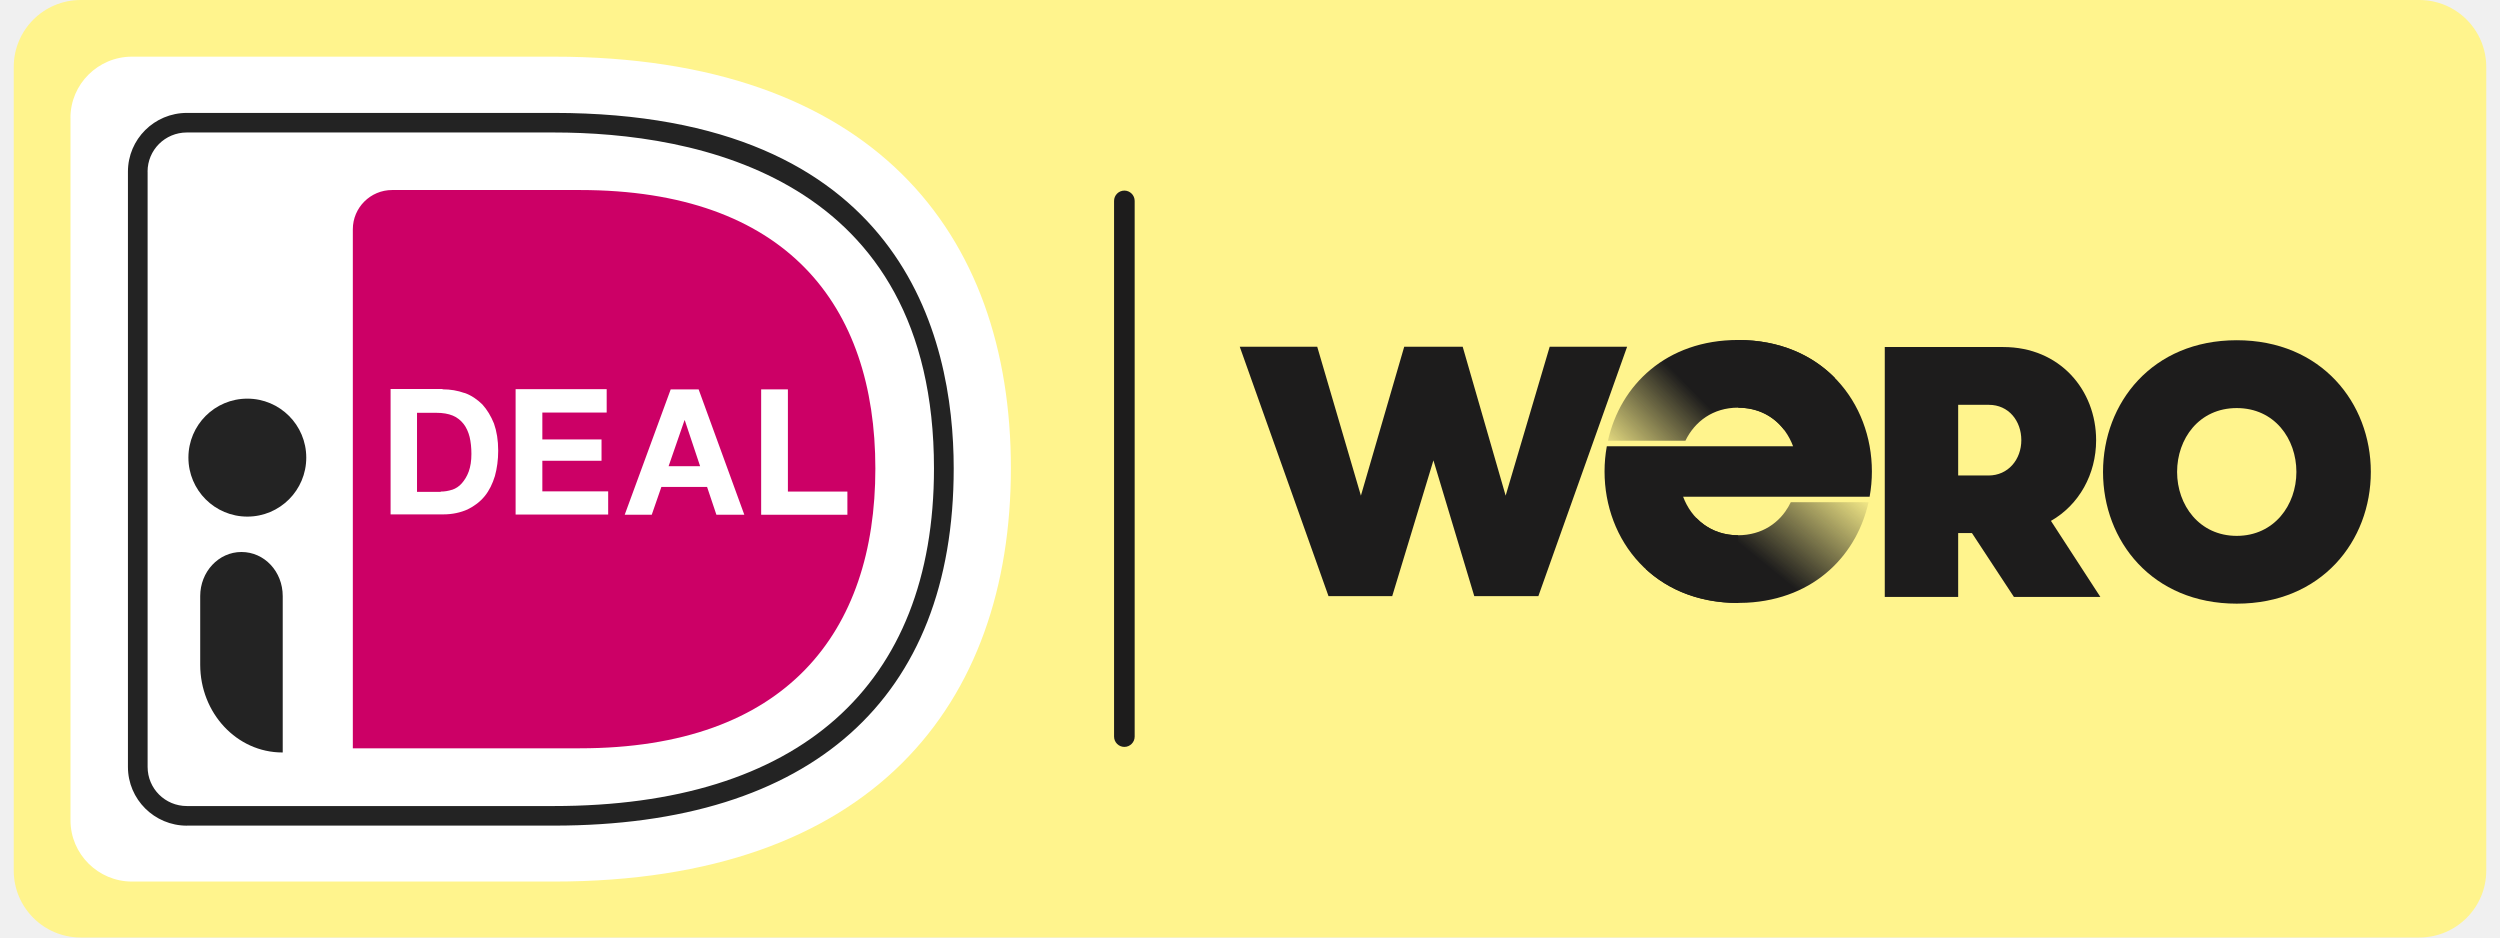
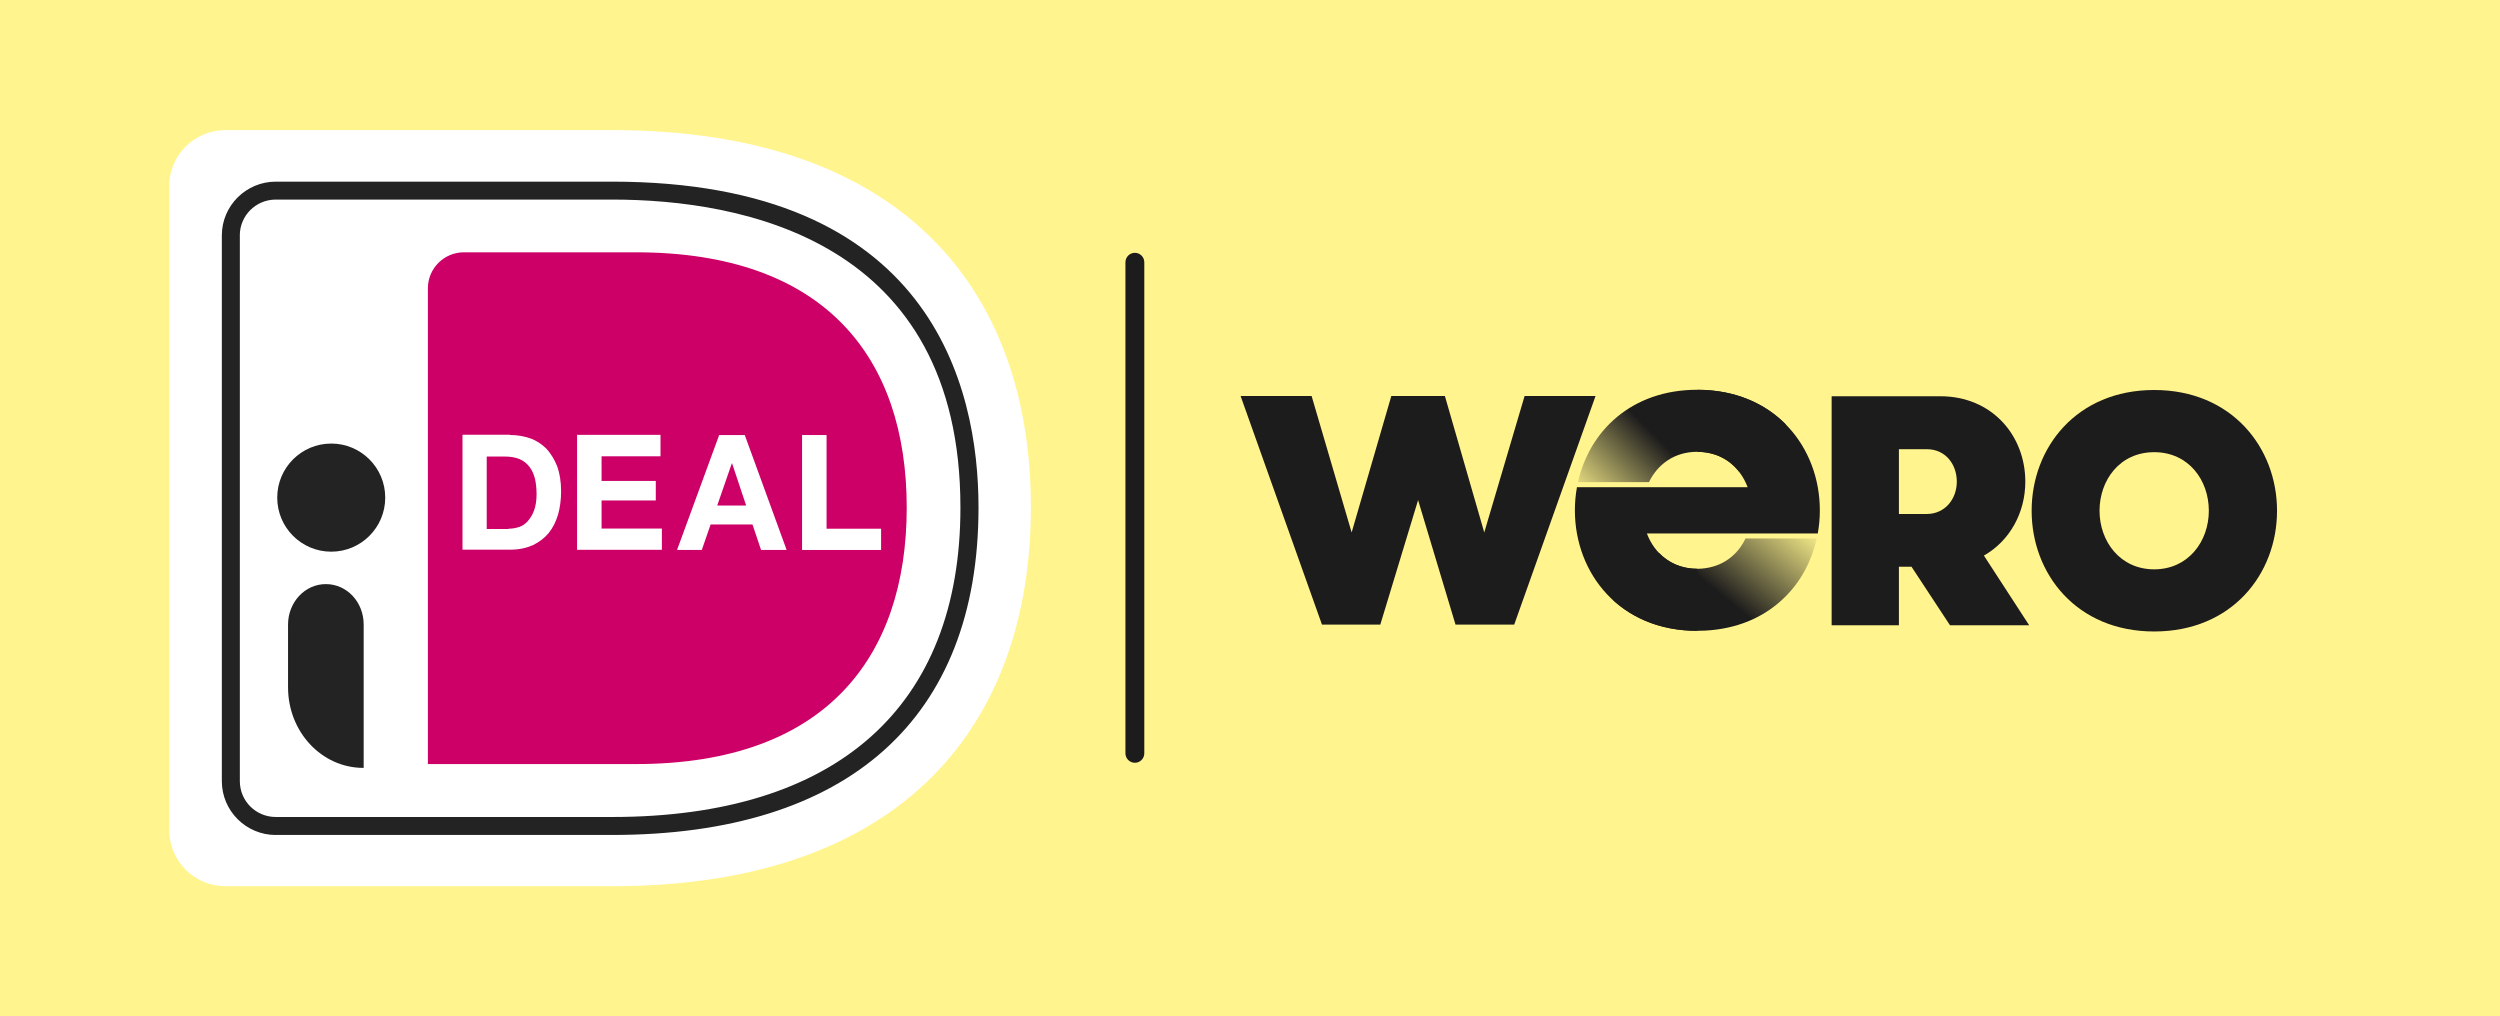
- <svg xmlns="http://www.w3.org/2000/svg" width="64" height="24" viewBox="0 0 480 182" fill="none">
+ <svg xmlns="http://www.w3.org/2000/svg" width="64" height="26" viewBox="0 7 64 26" fill="none">
+   <rect width="64" height="40" rx="3" fill="#FFF48D" />
+   <g clip-path="url(#clip0_13222_1481)">
+     <path d="M59.429 9H4.571C3.703 9 3 9.704 3 10.571V29.429C3 30.296 3.703 31 4.571 31H59.429C60.297 31 61 30.296 61 29.429V10.571C61 9.704 60.297 9 59.429 9Z" fill="#FFF48D" />
+     <path d="M4.332 11.764V28.252C4.332 29.042 4.98 29.687 5.773 29.687H15.668C23.149 29.687 26.391 25.518 26.391 19.987C26.391 14.455 23.148 10.33 15.667 10.33H5.772C4.979 10.33 4.33 10.975 4.33 11.764H4.332Z" fill="white" />
+     <path d="M10.954 14.377V26.56H16.28C21.115 26.56 23.212 23.84 23.212 19.995C23.212 16.15 21.114 13.459 16.28 13.459H11.876C11.365 13.459 10.954 13.875 10.954 14.378V14.377Z" fill="#CC0066" />
+     <path fill-rule="evenodd" clip-rule="evenodd" d="M7.062 28.375H15.667C21.713 28.375 25.05 25.397 25.05 19.994C25.05 16.88 23.832 11.65 15.667 11.65H7.062C6.299 11.65 5.679 12.266 5.679 13.028V26.998C5.679 27.758 6.299 28.376 7.062 28.376V28.375ZM6.139 13.028C6.139 12.519 6.55 12.109 7.061 12.109H15.666C18.995 12.109 24.587 13.135 24.587 19.994C24.587 25.102 21.416 27.915 15.666 27.915H7.062C6.551 27.915 6.14 27.507 6.14 26.997V13.028H6.139Z" fill="#232323" />
+     <path fill-rule="evenodd" clip-rule="evenodd" d="M13.574 18.223C13.412 18.165 13.243 18.136 13.059 18.136V18.129H11.84V21.071H13.074C13.293 21.071 13.482 21.027 13.645 20.955C13.807 20.875 13.941 20.773 14.048 20.643C14.154 20.512 14.232 20.353 14.287 20.172C14.337 19.99 14.364 19.794 14.364 19.577C14.364 19.33 14.329 19.12 14.265 18.939C14.195 18.765 14.103 18.612 13.991 18.489C13.871 18.373 13.737 18.279 13.575 18.221L13.574 18.223ZM13.285 20.492C13.194 20.521 13.109 20.535 13.017 20.535V20.543H12.46V18.687H12.911C13.065 18.687 13.192 18.709 13.299 18.752C13.405 18.796 13.489 18.868 13.552 18.948C13.615 19.028 13.665 19.137 13.694 19.253C13.722 19.369 13.736 19.507 13.736 19.652C13.736 19.819 13.714 19.949 13.673 20.065C13.631 20.181 13.574 20.268 13.511 20.341C13.448 20.413 13.37 20.464 13.285 20.493V20.492Z" fill="white" />
+     <path d="M16.909 18.137V18.681H15.4V19.312H16.788V19.812H15.4V20.531H16.944V21.075H14.773V18.132H16.909V18.14V18.137Z" fill="white" />
+     <path fill-rule="evenodd" clip-rule="evenodd" d="M20.138 21.079L19.066 18.137H18.411L17.332 21.079H17.966L18.192 20.427H19.264L19.483 21.079H20.139H20.138ZM18.741 18.861L19.101 19.941H18.361L18.735 18.861H18.742H18.741Z" fill="white" />
+     <path d="M21.16 18.136V20.535H22.556V21.079H20.533V18.137H21.16V18.136Z" fill="white" />
+     <path d="M8.48 21.123C9.243 21.123 9.862 20.504 9.862 19.739C9.862 18.974 9.243 18.355 8.48 18.355C7.716 18.355 7.097 18.974 7.097 19.739C7.097 20.504 7.716 21.123 8.48 21.123Z" fill="#232323" />
+     <path d="M9.303 26.658C8.232 26.658 7.374 25.733 7.374 24.597V22.988C7.374 22.42 7.803 21.953 8.342 21.953C8.881 21.953 9.31 22.413 9.31 22.988V26.658H9.303Z" fill="#232323" />
+     <path d="M52.01 20.075C52.01 18.458 53.16 16.984 55.147 16.984C57.133 16.984 58.292 18.459 58.292 20.075C58.292 21.691 57.142 23.166 55.147 23.166C53.16 23.166 52.01 21.691 52.01 20.075ZM56.546 20.075C56.546 19.295 56.032 18.576 55.147 18.576C54.261 18.576 53.748 19.297 53.748 20.075C53.748 20.854 54.27 21.575 55.147 21.575C56.024 21.575 56.546 20.855 56.546 20.075Z" fill="#1D1C1C" />
+     <path d="M50.788 21.223C51.45 20.846 51.848 20.126 51.848 19.33C51.848 18.149 50.995 17.144 49.671 17.144H46.89V23.007H48.612V21.509H48.935L49.92 23.007H51.947L50.788 21.223ZM49.324 20.158H48.612V18.5H49.332C49.796 18.5 50.094 18.877 50.094 19.329C50.094 19.781 49.787 20.158 49.324 20.158Z" fill="#1D1C1C" />
+     <path d="M39.03 17.137L37.997 20.631L36.989 17.137H35.618L34.602 20.631L33.577 17.137H31.759L33.842 22.989H35.336L36.303 19.803L37.261 22.989H38.764L40.846 17.137H39.029H39.03Z" fill="#1D1C1C" />
+     <path d="M43.453 21.561H43.449C42.805 21.561 42.353 21.171 42.16 20.656H46.535C46.57 20.463 46.588 20.265 46.588 20.064C46.588 18.452 45.441 16.98 43.453 16.979V18.568C44.1 18.569 44.547 18.958 44.739 19.472H40.37C40.335 19.665 40.317 19.863 40.317 20.064C40.317 21.678 41.465 23.15 43.448 23.15H43.451V21.561H43.453Z" fill="#1D1C1C" />
+     <path d="M43.449 23.149C43.517 23.149 43.583 23.146 43.648 23.144C44.051 23.123 44.417 23.041 44.743 22.91C45.069 22.778 45.356 22.595 45.599 22.375C45.843 22.155 46.043 21.898 46.199 21.614C46.34 21.355 46.444 21.076 46.51 20.784H44.686C44.649 20.862 44.605 20.937 44.556 21.006C44.488 21.101 44.408 21.187 44.318 21.261C44.227 21.336 44.126 21.398 44.014 21.447C43.903 21.495 43.781 21.529 43.65 21.547C43.586 21.556 43.519 21.561 43.45 21.561C43.041 21.561 42.708 21.402 42.47 21.154L41.285 22.353C41.812 22.841 42.543 23.148 43.449 23.148V23.149Z" fill="url(#paint0_linear_13222_1481)" />
+     <path d="M43.449 16.978C41.767 16.978 40.685 18.037 40.397 19.342H42.214C42.431 18.893 42.859 18.566 43.449 18.566C43.919 18.566 44.284 18.77 44.522 19.076L45.718 17.866C45.184 17.325 44.416 16.978 43.45 16.978H43.449Z" fill="url(#paint1_linear_13222_1481)" />
+     <path d="M29.053 26.527C28.92 26.527 28.811 26.419 28.811 26.286V13.714C28.811 13.581 28.92 13.472 29.053 13.472C29.186 13.472 29.294 13.581 29.294 13.714V26.286C29.294 26.419 29.186 26.527 29.053 26.527Z" fill="#1D1C1C" />
+   </g>
  <defs>
-     <style>
-         .cls-1 {
-           fill: url(#linear-gradient);
-         }
-         .cls-1, .cls-2, .cls-3, .cls-4, .cls-5, .cls-6, .cls-7, .cls-8, .cls-9 {
-           stroke-width: 0px;
-         }
-         .cls-2, .cls-3 {
-           fill-rule: evenodd;
-         }
-         .cls-2, .cls-6 {
-           fill: #232323;
-         }
-         .cls-3, .cls-8 {
-           fill: #fff;
-         }
-         .cls-4 {
-           fill: url(#linear-gradient-2);
-         }
-         .cls-5 {
-           fill: #1d1c1c;
-         }
-         .cls-7 {
-           fill: #c06;
-         }
-         .cls-9 {
-           fill: #fff48d;
-         }
-       </style>
-     <linearGradient id="linear-gradient" x1="352.72" y1="95.3" x2="330.2" y2="67.73" gradientTransform="translate(0 184) scale(1 -1)" gradientUnits="userSpaceOnUse">
-       <stop offset=".02" stop-color="#1d1c1c" stop-opacity="0" />
-       <stop offset=".68" stop-color="#1d1c1c" />
+     <linearGradient id="paint0_linear_13222_1481" x1="45.62" y1="19.722" x2="42.898" y2="23.053" gradientUnits="userSpaceOnUse">
+       <stop offset="0.02" stop-color="#1D1C1C" stop-opacity="0" />
+       <stop offset="0.68" stop-color="#1D1C1C" />
    </linearGradient>
-     <linearGradient id="linear-gradient-2" x1="313.44" y1="89.45" x2="336.52" y2="112.26" gradientTransform="translate(0 184) scale(1 -1)" gradientUnits="userSpaceOnUse">
-       <stop offset=".02" stop-color="#1d1c1c" stop-opacity="0" />
-       <stop offset=".68" stop-color="#1d1c1c" />
+     <linearGradient id="paint1_linear_13222_1481" x1="40.874" y1="20.429" x2="43.664" y2="17.673" gradientUnits="userSpaceOnUse">
+       <stop offset="0.02" stop-color="#1D1C1C" stop-opacity="0" />
+       <stop offset="0.68" stop-color="#1D1C1C" />
    </linearGradient>
+     <clipPath id="clip0_13222_1481">
+       <rect width="58" height="22" fill="white" transform="translate(3 9)" />
+     </clipPath>
  </defs>
-   <rect class="cls-9" x="0" width="480" height="182" rx="13" ry="13" />
-   <g>
-     <path class="cls-8" d="M11.02,22.87v136.4c0,6.53,5.37,11.87,11.93,11.87h81.89c61.91,0,88.74-34.49,88.74-80.25S166.74,11,104.83,11H22.94c-6.56,0-11.93,5.34-11.93,11.87Z" />
-     <path class="cls-7" d="M65.83,44.48v100.79h44.07c40.02,0,57.37-22.5,57.37-54.31s-17.36-54.07-57.37-54.07h-36.44c-4.23,0-7.63,3.44-7.63,7.6Z" />
-     <path class="cls-2" d="M33.62,160.28h71.21c50.04,0,77.65-24.63,77.65-69.33,0-25.76-10.08-69.03-77.65-69.03H33.62c-6.32,0-11.45,5.1-11.45,11.4v115.57c0,6.29,5.13,11.4,11.45,11.4ZM25.98,33.32c0-4.21,3.4-7.6,7.63-7.6h71.21c27.55,0,73.83,8.49,73.83,65.23,0,42.26-26.24,65.53-73.83,65.53H33.62c-4.23,0-7.63-3.38-7.63-7.6V33.32Z" />
-     <path class="cls-3" d="M87.51,76.3c-1.34-.48-2.74-.72-4.26-.72v-.06h-10.09v24.34h10.21c1.81,0,3.38-.36,4.73-.96,1.34-.66,2.45-1.5,3.33-2.58.88-1.08,1.52-2.4,1.98-3.9.41-1.5.64-3.12.64-4.92,0-2.04-.29-3.78-.82-5.28-.58-1.44-1.34-2.7-2.27-3.72-.99-.96-2.1-1.74-3.44-2.22ZM85.12,95.07c-.76.24-1.46.36-2.22.36v.06h-4.61v-15.35h3.73c1.28,0,2.33.18,3.21.54.88.36,1.58.96,2.1,1.62.52.66.93,1.56,1.17,2.52.23.96.35,2.1.35,3.3,0,1.38-.18,2.46-.52,3.42-.35.96-.82,1.68-1.34,2.28-.52.6-1.17,1.02-1.87,1.26Z" />
-     <path class="cls-8" d="M115.11,75.59v4.5h-12.49v5.22h11.49v4.14h-11.49v5.94h12.78v4.5h-17.97v-24.34h17.68v.06Z" />
-     <path class="cls-3" d="M141.83,99.93l-8.87-24.34h-5.42l-8.93,24.34h5.25l1.87-5.4h8.87l1.81,5.4h5.43ZM130.27,81.58l2.98,8.93h-6.12l3.09-8.93h.06Z" />
-     <path class="cls-8" d="M150.29,75.58v19.85h11.55v4.5h-16.74v-24.34h5.19Z" />
-     <path class="cls-6" d="M45.35,100.29c6.32,0,11.44-5.12,11.44-11.45s-5.12-11.45-11.44-11.45-11.44,5.12-11.44,11.45,5.12,11.45,11.44,11.45Z" />
-     <path class="cls-6" d="M52.16,146.08c-8.86,0-15.96-7.65-15.96-17.05v-13.31c0-4.7,3.55-8.56,8.01-8.56s8.01,3.8,8.01,8.56v30.36h-.06Z" />
-   </g>
-   <g>
-     <path class="cls-5" d="M405.6,91.62c0-13.38,9.52-25.57,25.96-25.57s26.03,12.2,26.03,25.57-9.52,25.57-26.03,25.57c-16.44,0-25.96-12.2-25.96-25.57ZM443.14,91.62c0-6.45-4.25-12.4-11.58-12.4s-11.58,5.96-11.58,12.4,4.32,12.41,11.58,12.41,11.58-5.96,11.58-12.41Z" />
-     <path class="cls-5" d="M395.49,101.12c5.48-3.12,8.77-9.08,8.77-15.66,0-9.77-7.06-18.09-18.02-18.09h-23.01v48.51h14.25v-12.4h2.67l8.15,12.4h16.78l-9.59-14.76ZM383.37,92.31h-5.89v-13.72h5.96c3.84,0,6.3,3.12,6.3,6.86s-2.54,6.86-6.37,6.86Z" />
-     <path class="cls-5" d="M298.18,67.31l-8.55,28.91-8.34-28.91h-11.35l-8.41,28.91-8.48-28.91h-15.04l17.23,48.42h12.37l8-26.36,7.93,26.36h12.44l17.23-48.42h-15.04Z" />
-     <path class="cls-5" d="M334.78,103.91h-.03c-5.33,0-9.07-3.22-10.67-7.48h36.21c.29-1.6.44-3.24.44-4.9,0-13.34-9.49-25.51-25.95-25.52v13.14c5.36.01,9.06,3.23,10.65,7.48h-36.16c-.29,1.6-.44,3.24-.44,4.9,0,13.35,9.5,25.53,25.91,25.53h.03v-13.15Z" />
-     <path class="cls-1" d="M334.75,117.05c.56,0,1.11-.02,1.65-.04,3.33-.17,6.36-.85,9.06-1.94,2.7-1.09,5.07-2.6,7.08-4.42,2.02-1.82,3.68-3.95,4.97-6.3,1.17-2.14,2.03-4.45,2.57-6.86h-15.09c-.31.64-.67,1.26-1.08,1.83-.56.79-1.22,1.5-1.97,2.11-.75.62-1.59,1.14-2.51,1.54-.92.4-1.93.68-3.02.83-.53.07-1.08.11-1.65.11-3.39,0-6.14-1.31-8.11-3.36l-9.81,9.92c4.36,4.03,10.41,6.57,17.91,6.57Z" />
-     <path class="cls-4" d="M334.75,66c-13.92,0-22.87,8.76-25.26,19.56h15.04c1.8-3.72,5.34-6.42,10.22-6.42,3.89,0,6.91,1.68,8.88,4.22l9.9-10.01c-4.42-4.48-10.78-7.35-18.77-7.35Z" />
-   </g>
-   <path class="cls-5" d="M215.61,145c-1.1,0-2-.9-2-2V39c0-1.1.9-2,2-2s2,.9,2,2v104c0,1.1-.9,2-2,2Z" />
</svg>
